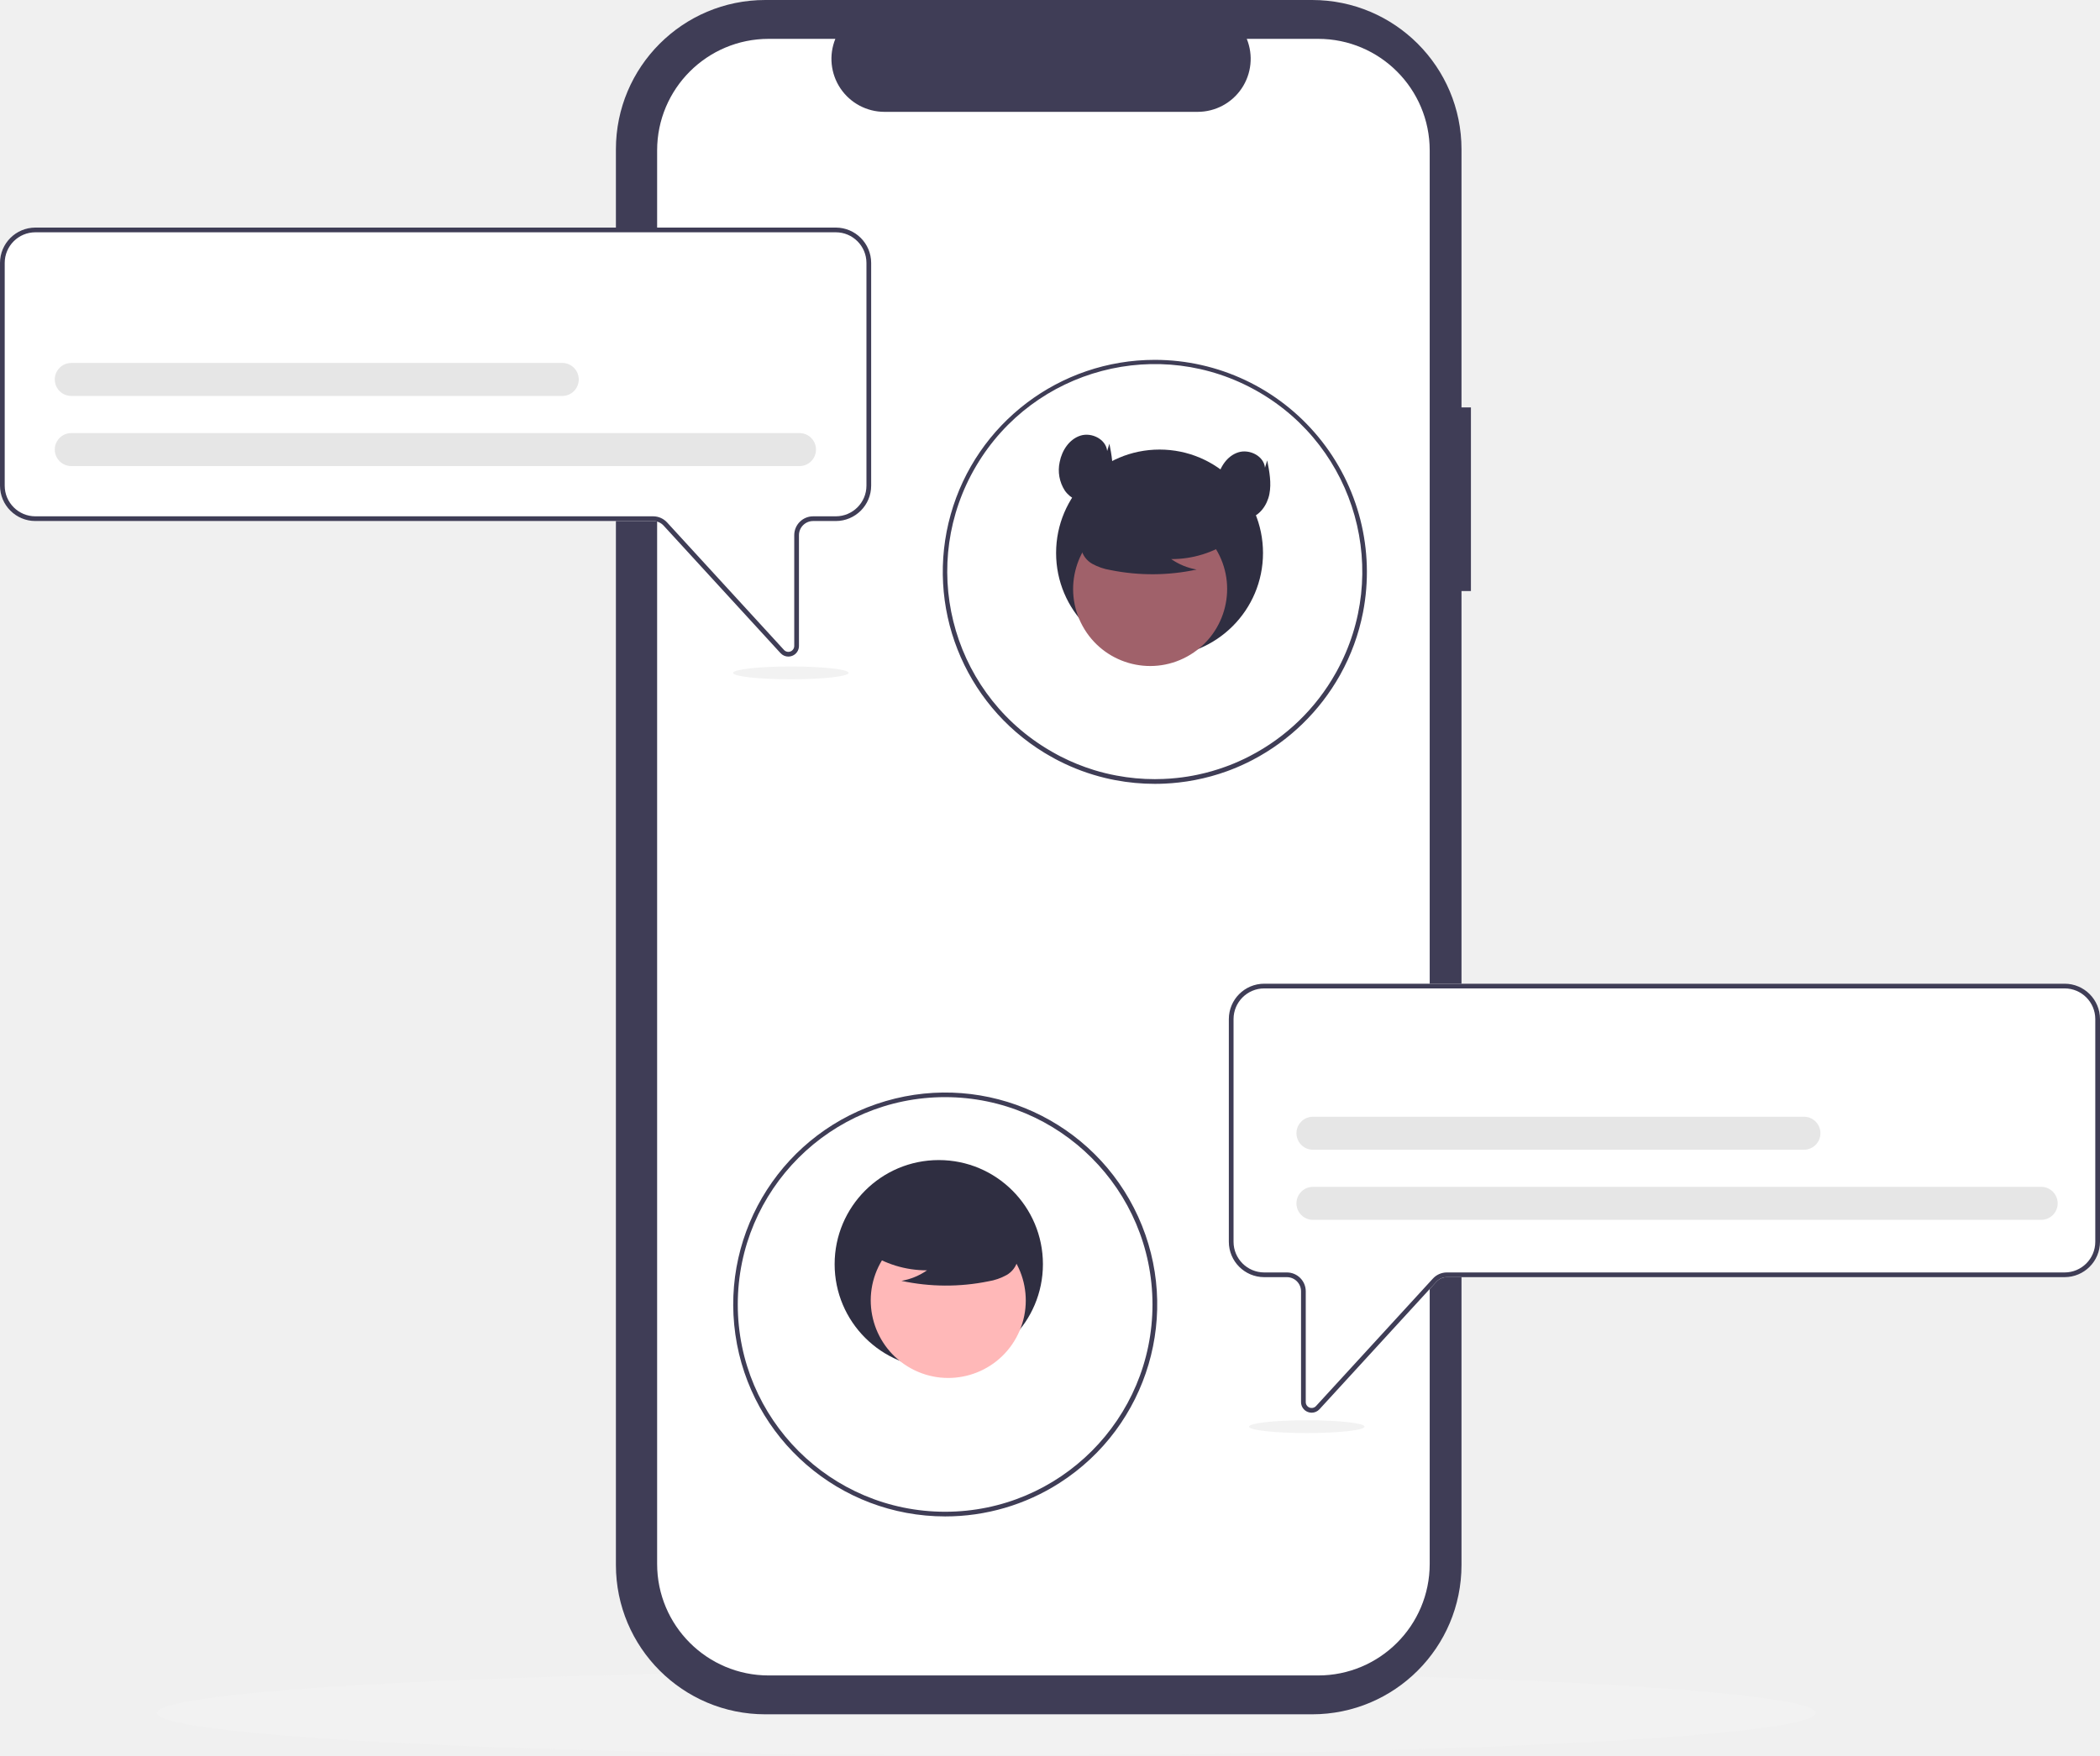
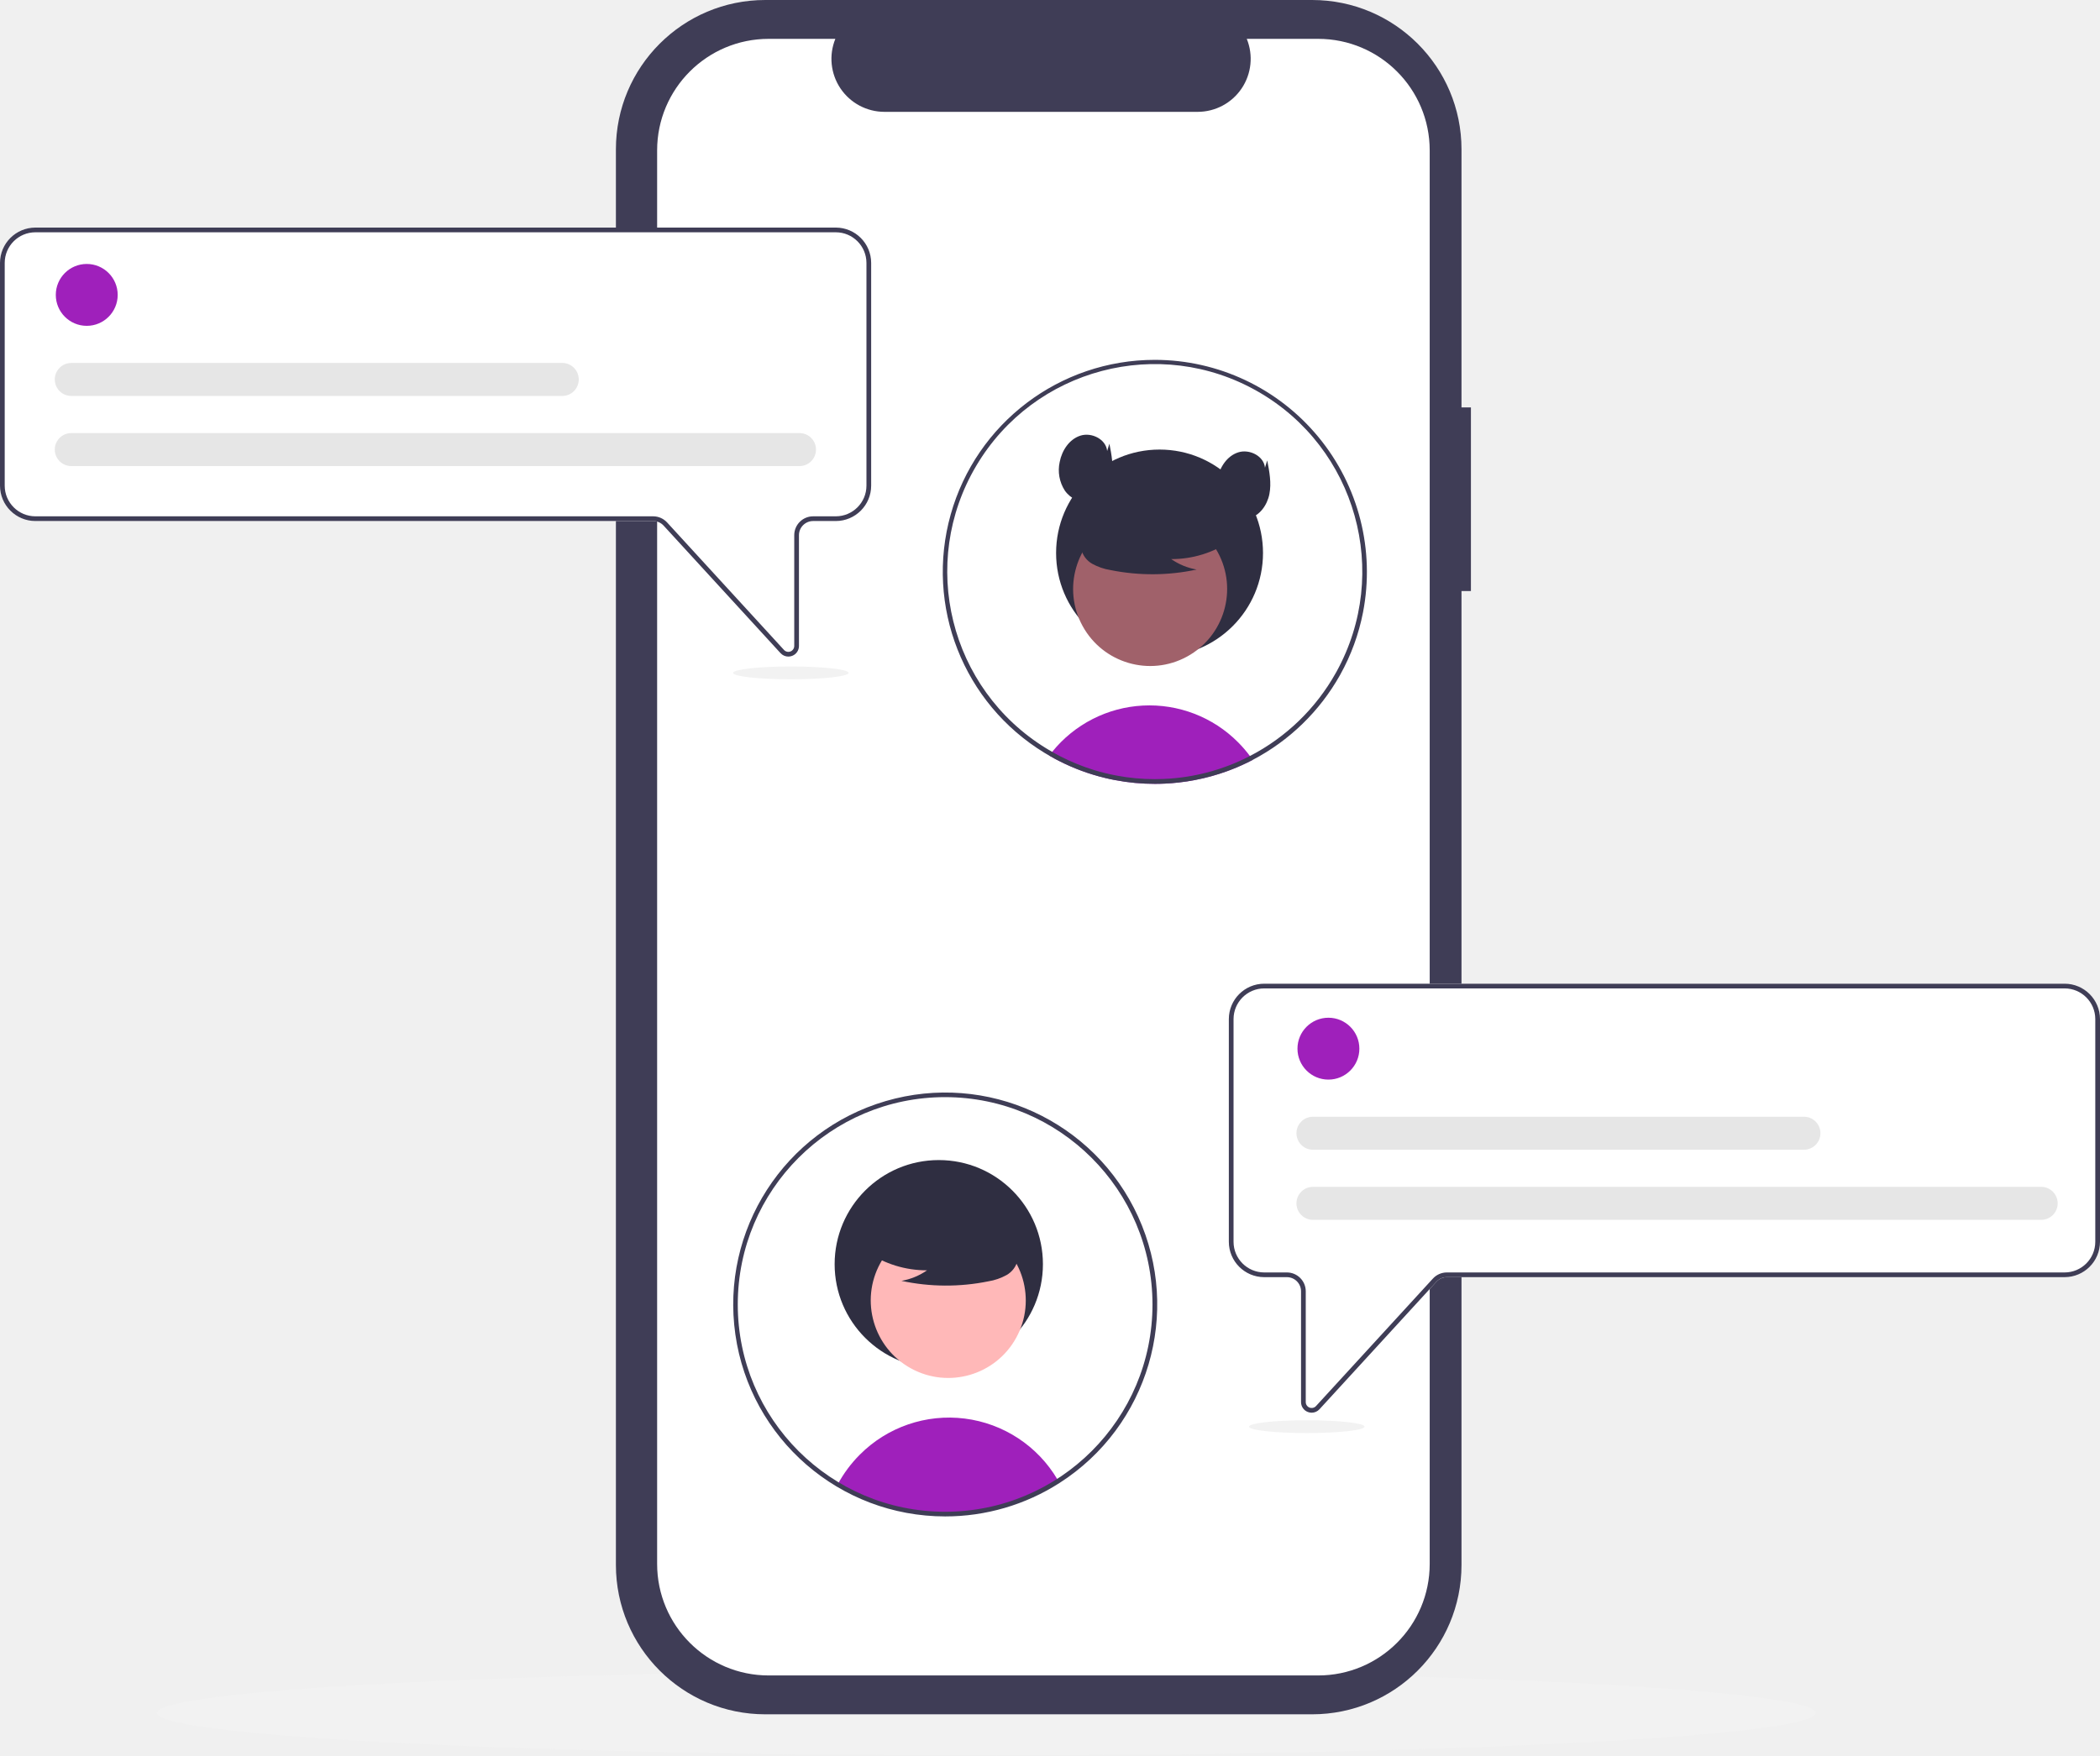
<svg xmlns="http://www.w3.org/2000/svg" data-name="Layer 1" width="891.295" height="745.194" viewBox="0 0 891.295 745.194">
  <ellipse cx="418.644" cy="727.194" rx="352" ry="18" fill="#f2f2f2" />
  <path d="M778.65,250.35h-3.999V140.805a63.402,63.402,0,0,0-63.402-63.402H479.162a63.402,63.402,0,0,0-63.402,63.402v600.974a63.402,63.402,0,0,0,63.402,63.402H711.249a63.402,63.402,0,0,0,63.402-63.402V328.326h3.999Z" transform="translate(-154.3525 -77.40283)" fill="#3f3d56" />
  <path d="M761.156,141.247v600.09a47.351,47.351,0,0,1-47.35,47.35h-233.2a47.351,47.351,0,0,1-47.35-47.35v-600.09a47.351,47.351,0,0,1,47.35-47.35h28.29a22.507,22.507,0,0,0,20.83,30.99h132.96a22.507,22.507,0,0,0,20.83-30.99h30.29A47.351,47.351,0,0,1,761.156,141.247Z" transform="translate(-154.3525 -77.40283)" fill="#fff" />
-   <path d="M686.03,400.003q-2.325,1.215-4.73,2.3-2.19.99-4.45,1.86c-.55.21-1.11.42-1.67.63a89.528,89.528,0,0,1-13.6,3.75q-3.435.675-6.96,1.06-2.91.33-5.88.47c-1.41.07-2.82.1-4.24.1a89.841,89.841,0,0,1-16.76-1.57c-1.44-.26-2.85-.57-4.26-.91a88.778,88.778,0,0,1-19.67-7.26c-.56-.28-1.12-.58-1.68-.87-.83-.44-1.64-.9-2.45-1.38.39-.54.81-1.07,1.24-1.59a53.034,53.034,0,0,1,78.87-4.1,54.277,54.277,0,0,1,5.06,5.86C685.26,398.893,685.65,399.443,686.03,400.003Z" transform="translate(-154.3525 -77.40283)" fill="#ffffff" />
+   <path d="M686.03,400.003q-2.325,1.215-4.73,2.3-2.19.99-4.45,1.86c-.55.21-1.11.42-1.67.63a89.528,89.528,0,0,1-13.6,3.75q-3.435.675-6.96,1.06-2.91.33-5.88.47c-1.41.07-2.82.1-4.24.1a89.841,89.841,0,0,1-16.76-1.57c-1.44-.26-2.85-.57-4.26-.91a88.778,88.778,0,0,1-19.67-7.26c-.56-.28-1.12-.58-1.68-.87-.83-.44-1.64-.9-2.45-1.38.39-.54.81-1.07,1.24-1.59a53.034,53.034,0,0,1,78.87-4.1,54.277,54.277,0,0,1,5.06,5.86C685.26,398.893,685.65,399.443,686.03,400.003Z" transform="translate(-154.3525 -77.40283)" fill="#9f20bb" />
  <circle cx="492.143" cy="234.764" r="43.91" fill="#2f2e41" />
  <circle cx="642.499" cy="327.462" r="32.681" transform="translate(-232.6876 270.9066) rotate(-28.66315)" fill="#a0616a" />
  <path d="M676.839,306.906a44.448,44.448,0,0,1-25.402,7.85,27.238,27.238,0,0,0,10.796,4.442,89.628,89.628,0,0,1-36.61.206,23.694,23.694,0,0,1-7.664-2.632,9.699,9.699,0,0,1-4.731-6.327c-.803-4.589,2.772-8.757,6.488-11.567a47.858,47.858,0,0,1,40.217-8.036c4.492,1.161,8.993,3.123,11.911,6.731s3.782,9.17,1.002,12.885Z" transform="translate(-154.3525 -77.40283)" fill="#2f2e41" />
  <path d="M644.5,230.173a89.987,89.987,0,0,0-46.84,166.83l.58.34q.72.435,1.44.84c.81.48,1.62.94,2.45,1.38.56.29,1.12.59,1.68.87a88.778,88.778,0,0,0,19.67,7.26c1.41.34,2.82.65,4.26.91a89.841,89.841,0,0,0,16.76,1.57c1.42,0,2.83-.03,4.24-.1q2.97-.135,5.88-.47,3.525-.39,6.96-1.06a89.528,89.528,0,0,0,13.6-3.75c.56-.21,1.12-.42,1.67-.63q2.265-.87,4.45-1.86,2.4-1.08,4.73-2.3a90.792,90.792,0,0,0,37.04-35.97c.04-.08.09-.16.13-.24a89.306,89.306,0,0,0,9.65-26.41,90.051,90.051,0,0,0-88.35-107.21Zm77.06,132.45c-.08.14-.15.28-.23.41a88.172,88.172,0,0,1-36.48,35.32q-2.295,1.2-4.67,2.25c-1.31.59-2.65,1.15-4,1.67-.57.22-1.15.44-1.73.64a85.721,85.721,0,0,1-11.73,3.36,84.695,84.695,0,0,1-8.95,1.41c-1.85.2-3.73.34-5.62.41-1.21.05-2.43.08-3.65.08a86.762,86.762,0,0,1-16.22-1.51,85.625,85.625,0,0,1-9.63-2.36,88.466,88.466,0,0,1-13.99-5.67c-.52-.27-1.04-.54-1.55-.82-.73-.39-1.47-.79-2.19-1.22-.54-.3-1.08-.62-1.61-.94-.31-.18-.62-.37-.93-.56a88.069,88.069,0,1,1,123.18-32.47Z" transform="translate(-154.3525 -77.40283)" fill="#3f3d56" />
  <path d="M624.26,268.863c-.472-4.968-6.558-8.026-11.318-6.526s-7.884,6.293-8.829,11.193a16.057,16.057,0,0,0,2.165,12.122c2.406,3.462,6.827,5.623,10.95,4.744,4.707-1.003,7.968-5.6,8.901-10.321s.007-9.589-.919-14.312Z" transform="translate(-154.3525 -77.40283)" fill="#2f2e41" />
  <path d="M691.242,275.96c-.472-4.968-6.559-8.026-11.318-6.526s-7.884,6.293-8.829,11.193a16.057,16.057,0,0,0,2.165,12.122c2.406,3.462,6.827,5.623,10.95,4.744,4.707-1.003,7.968-5.6,8.901-10.321s.007-9.589-.919-14.312Z" transform="translate(-154.3525 -77.40283)" fill="#2f2e41" />
  <path d="M488.936,356.142a4.475,4.475,0,0,1-3.307-1.464L436.008,300.544a6.02,6.02,0,0,0-4.426-1.947H169.362a15.026,15.026,0,0,1-15.009-15.009V189.025a15.026,15.026,0,0,1,15.009-15.009H509.087A15.026,15.026,0,0,1,524.096,189.025v94.562A15.026,15.026,0,0,1,509.087,298.597h-9.631a6.012,6.012,0,0,0-6.005,6.005v47.033a4.474,4.474,0,0,1-2.87,4.196A4.526,4.526,0,0,1,488.936,356.142Z" transform="translate(-154.3525 -77.40283)" fill="#fff" />
  <path d="M488.936,356.142a4.475,4.475,0,0,1-3.307-1.464L436.008,300.544a6.02,6.02,0,0,0-4.426-1.947H169.362a15.026,15.026,0,0,1-15.009-15.009V189.025a15.026,15.026,0,0,1,15.009-15.009H509.087A15.026,15.026,0,0,1,524.096,189.025v94.562A15.026,15.026,0,0,1,509.087,298.597h-9.631a6.012,6.012,0,0,0-6.005,6.005v47.033a4.474,4.474,0,0,1-2.87,4.196A4.526,4.526,0,0,1,488.936,356.142ZM169.362,176.016A13.024,13.024,0,0,0,156.353,189.025v94.562a13.024,13.024,0,0,0,13.009,13.009H431.581a8.024,8.024,0,0,1,5.9,2.596l49.622,54.133a2.503,2.503,0,0,0,4.347-1.691v-47.033a8.014,8.014,0,0,1,8.005-8.005H509.087a13.024,13.024,0,0,0,13.009-13.009V189.025A13.024,13.024,0,0,0,509.087,176.016Z" transform="translate(-154.3525 -77.40283)" fill="#3f3d56" />
-   <circle cx="36.816" cy="125.193" r="13.134" fill="#ffffff" />
+   <circle cx="36.816" cy="125.193" r="13.134" fill="#9f20bb" />
  <path d="M493.764,275.269H184.684a7.005,7.005,0,1,1,0-14.009H493.764a7.005,7.005,0,0,1,0,14.009Z" transform="translate(-154.3525 -77.40283)" fill="#e6e6e6" />
  <path d="M393.073,245.5H184.684a7.005,7.005,0,1,1,0-14.009H393.073a7.005,7.005,0,0,1,0,14.009Z" transform="translate(-154.3525 -77.40283)" fill="#e6e6e6" />
  <path d="M709.419,676.831a4.474,4.474,0,0,1-2.87-4.196v-47.033a6.012,6.012,0,0,0-6.005-6.005H690.913a15.026,15.026,0,0,1-15.009-15.009V510.025A15.026,15.026,0,0,1,690.913,495.016H1030.638a15.026,15.026,0,0,1,15.009,15.009v94.562a15.026,15.026,0,0,1-15.009,15.009H768.419a6.02,6.02,0,0,0-4.426,1.947l-49.622,54.133a4.475,4.475,0,0,1-3.307,1.464A4.526,4.526,0,0,1,709.419,676.831Z" transform="translate(-154.3525 -77.40283)" fill="#fff" />
  <path d="M709.419,676.831a4.474,4.474,0,0,1-2.87-4.196v-47.033a6.012,6.012,0,0,0-6.005-6.005H690.913a15.026,15.026,0,0,1-15.009-15.009V510.025A15.026,15.026,0,0,1,690.913,495.016H1030.638a15.026,15.026,0,0,1,15.009,15.009v94.562a15.026,15.026,0,0,1-15.009,15.009H768.419a6.02,6.02,0,0,0-4.426,1.947l-49.622,54.133a4.475,4.475,0,0,1-3.307,1.464A4.526,4.526,0,0,1,709.419,676.831ZM690.913,497.016A13.024,13.024,0,0,0,677.904,510.025v94.562A13.024,13.024,0,0,0,690.913,617.597h9.631a8.014,8.014,0,0,1,8.005,8.005v47.033a2.503,2.503,0,0,0,4.347,1.691l49.622-54.133a8.024,8.024,0,0,1,5.9-2.596h262.22a13.024,13.024,0,0,0,13.009-13.009V510.025a13.024,13.024,0,0,0-13.009-13.009Z" transform="translate(-154.3525 -77.40283)" fill="#3f3d56" />
-   <path d="M603.53,706.113a89.069,89.069,0,0,1-93.65,1.49,54.129,54.129,0,0,1,9.4-12.65,53.433,53.433,0,0,1,83.91,10.57C603.3,705.713,603.42,705.913,603.53,706.113Z" transform="translate(-154.3525 -77.40283)" fill="#ffffff" />
+   <path d="M603.53,706.113a89.069,89.069,0,0,1-93.65,1.49,54.129,54.129,0,0,1,9.4-12.65,53.433,53.433,0,0,1,83.91,10.57C603.3,705.713,603.42,705.913,603.53,706.113Z" transform="translate(-154.3525 -77.40283)" fill="#9f20bb" />
  <circle cx="398.443" cy="536.688" r="44.202" fill="#2f2e41" />
  <circle cx="556.819" cy="629.489" r="32.898" transform="translate(-416.965 738.7288) rotate(-61.33685)" fill="#ffb8b8" />
  <path d="M522.25,608.796a44.744,44.744,0,0,0,25.571,7.902,27.419,27.419,0,0,1-10.868,4.471,90.223,90.223,0,0,0,36.853.207,23.852,23.852,0,0,0,7.715-2.65,9.764,9.764,0,0,0,4.762-6.369c.809-4.619-2.791-8.816-6.531-11.644a48.176,48.176,0,0,0-40.484-8.09c-4.522,1.169-9.053,3.144-11.99,6.776s-3.807,9.231-1.009,12.971Z" transform="translate(-154.3525 -77.40283)" fill="#2f2e41" />
  <path d="M555.5,721.173a89.972,89.972,0,1,1,48.571-14.219A89.88,89.88,0,0,1,555.5,721.173Zm0-178a88.008,88.008,0,1,0,88,88A88.1,88.1,0,0,0,555.5,543.173Z" transform="translate(-154.3525 -77.40283)" fill="#3f3d56" />
-   <circle cx="563.816" cy="445.193" r="13.134" fill="#ffffff" />
+   <circle cx="563.816" cy="445.193" r="13.134" fill="#9f20bb" />
  <path d="M1020.764,595.269H711.684a7.005,7.005,0,1,1,0-14.009h309.08a7.005,7.005,0,0,1,0,14.009Z" transform="translate(-154.3525 -77.40283)" fill="#e6e6e6" />
  <path d="M920.073,565.5H711.684a7.005,7.005,0,1,1,0-14.009H920.073a7.005,7.005,0,0,1,0,14.009Z" transform="translate(-154.3525 -77.40283)" fill="#e6e6e6" />
  <ellipse cx="554.644" cy="605.661" rx="24.504" ry="2.72" fill="#f2f2f2" />
  <ellipse cx="335.644" cy="285.661" rx="24.504" ry="2.72" fill="#f2f2f2" />
</svg>
